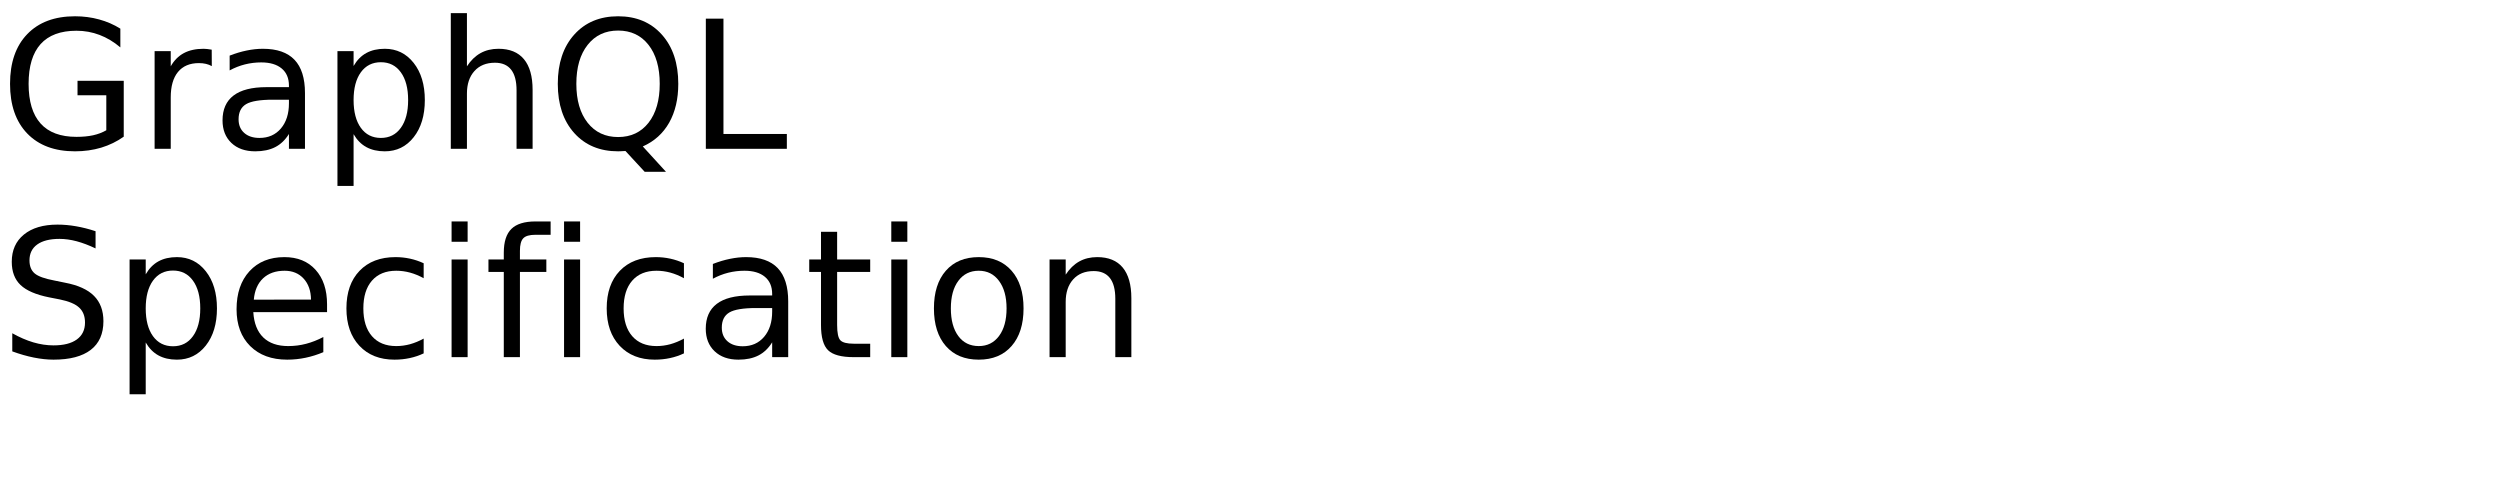
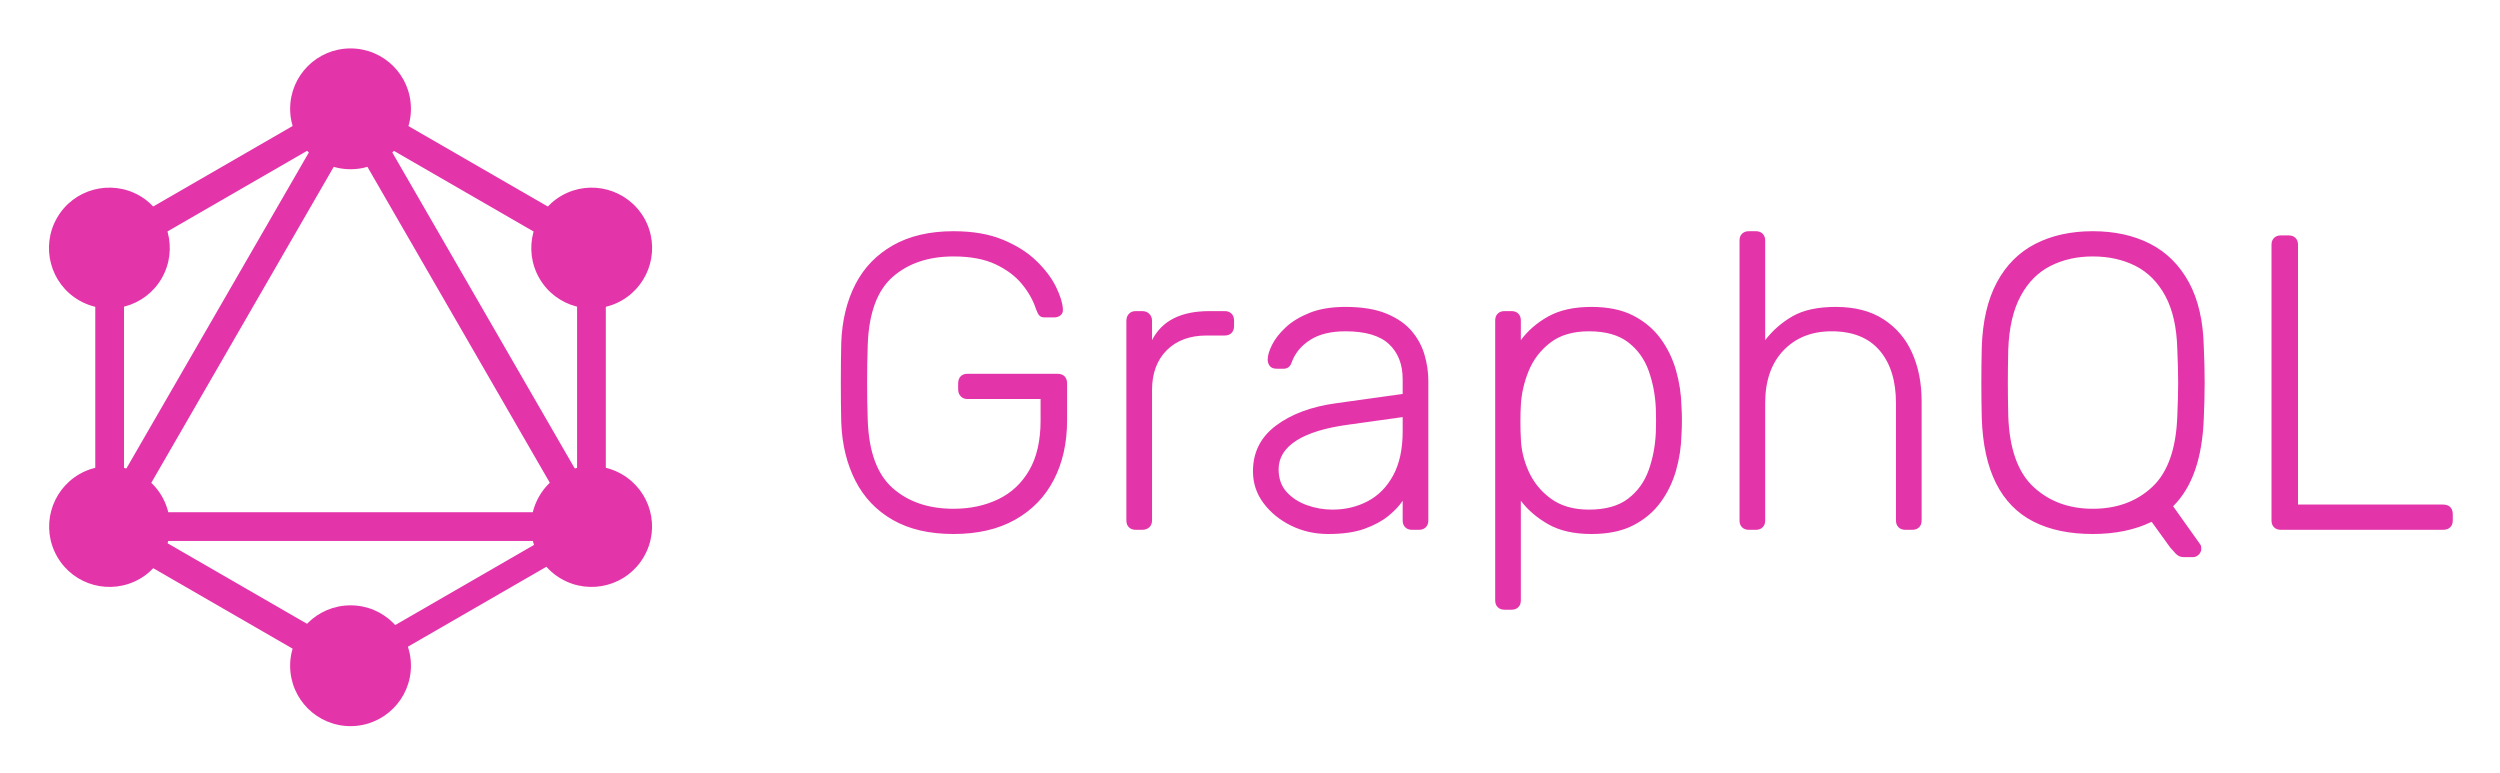
- <svg xmlns="http://www.w3.org/2000/svg" xmlns:xlink="http://www.w3.org/1999/xlink" width="840" height="160" viewBox="0 0 840 160">
-   <defs>
+ <svg xmlns="http://www.w3.org/2000/svg" role="img" viewBox="77.22 26.22 1444.56 446.56">
+   <g fill="#E434AA">
+     <path d="M137.239 352.66l-14.376-8.3 160.15-277.38 14.376 8.3z" />
+     <path d="M119.571 322.2h320.3v16.6h-320.3z" />
+     <path d="M286.119 424.026l-160.21-92.5 8.3-14.376 160.21 92.5zm139.174-241.079l-160.21-92.5 8.301-14.376 160.21 92.5z" />
+     <path d="M134.253 182.883l-8.3-14.375 160.21-92.5 8.301 14.375z" />
+     <path d="M422.339 352.663l-160.15-277.38 14.376-8.3 160.15 277.38zM132.271 157.5h16.6v185h-16.6z" />
+     <path d="M410.671 157.5h16.6v185h-16.6z" />
+     <path d="M283.293 416.999l-7.25-12.557 139.339-80.45 7.25 12.557z" />
+     <path d="M449.272 347.9c-9.6 16.7-31 22.4-47.7 12.8-16.701-9.6-22.4-31-12.8-47.7 9.599-16.7 31-22.4 47.699-12.8 16.801 9.7 22.5 31 12.801 47.7M170.671 187c-9.6 16.7-31 22.4-47.7 12.8-16.7-9.6-22.4-31-12.8-47.7 9.6-16.7 31-22.4 47.7-12.8 16.7 9.7 22.4 31 12.8 47.7m-60.4 160.9c-9.6-16.7-3.9-38 12.8-47.7 16.7-9.6 38-3.9 47.7 12.8 9.6 16.7 3.9 38-12.8 47.7-16.8 9.6-38.1 3.9-47.7-12.8m278.6-160.9c-9.6-16.7-3.9-38 12.8-47.7 16.7-9.6 38-3.9 47.7 12.8 9.6 16.7 3.9 38-12.8 47.7-16.7 9.6-38.1 3.9-47.7-12.8m-109.1 258.8c-19.3 0-34.9-15.6-34.9-34.9 0-19.3 15.6-34.9 34.9-34.9 19.301 0 34.9 15.6 34.9 34.9 0 19.2-15.599 34.9-34.9 34.9m0-321.8c-19.3 0-34.9-15.6-34.9-34.9 0-19.3 15.6-34.9 34.9-34.9 19.301 0 34.9 15.6 34.9 34.9 0 19.3-15.599 34.9-34.9 34.9" />
    <g>
-       <g id="glyph-0-0">
-         <path d="M 35.719 -6.234 L 35.719 -17.984 L 26.047 -17.984 L 26.047 -22.859 L 41.578 -22.859 L 41.578 -4.078 C 39.285 -2.453 36.766 -1.223 34.016 -0.391 C 31.266 0.43 28.328 0.844 25.203 0.844 C 18.359 0.844 13.008 -1.148 9.156 -5.141 C 5.301 -9.141 3.375 -14.703 3.375 -21.828 C 3.375 -28.973 5.301 -34.539 9.156 -38.531 C 13.008 -42.531 18.359 -44.531 25.203 -44.531 C 28.047 -44.531 30.75 -44.176 33.312 -43.469 C 35.883 -42.77 38.258 -41.738 40.438 -40.375 L 40.438 -34.078 C 38.25 -35.93 35.922 -37.328 33.453 -38.266 C 30.992 -39.203 28.406 -39.672 25.688 -39.672 C 20.344 -39.672 16.328 -38.176 13.641 -35.188 C 10.953 -32.195 9.609 -27.742 9.609 -21.828 C 9.609 -15.93 10.953 -11.488 13.641 -8.5 C 16.328 -5.508 20.344 -4.016 25.688 -4.016 C 27.781 -4.016 29.645 -4.191 31.281 -4.547 C 32.926 -4.91 34.406 -5.473 35.719 -6.234 Z M 35.719 -6.234 " />
-       </g>
-       <g id="glyph-0-1">
-         <path d="M 24.672 -27.781 C 24.066 -28.125 23.406 -28.379 22.688 -28.547 C 21.977 -28.711 21.191 -28.797 20.328 -28.797 C 17.285 -28.797 14.945 -27.805 13.312 -25.828 C 11.688 -23.848 10.875 -21 10.875 -17.281 L 10.875 0 L 5.453 0 L 5.453 -32.812 L 10.875 -32.812 L 10.875 -27.719 C 12 -29.707 13.469 -31.188 15.281 -32.156 C 17.102 -33.125 19.316 -33.609 21.922 -33.609 C 22.285 -33.609 22.691 -33.582 23.141 -33.531 C 23.586 -33.477 24.086 -33.406 24.641 -33.312 Z M 24.672 -27.781 " />
-       </g>
-       <g id="glyph-0-2">
-         <path d="M 20.562 -16.5 C 16.207 -16.5 13.191 -16 11.516 -15 C 9.836 -14 9 -12.301 9 -9.906 C 9 -7.988 9.629 -6.469 10.891 -5.344 C 12.148 -4.219 13.863 -3.656 16.031 -3.656 C 19.02 -3.656 21.414 -4.711 23.219 -6.828 C 25.02 -8.953 25.922 -11.773 25.922 -15.297 L 25.922 -16.5 Z M 31.312 -18.719 L 31.312 0 L 25.922 0 L 25.922 -4.984 C 24.691 -2.992 23.16 -1.523 21.328 -0.578 C 19.492 0.367 17.25 0.844 14.594 0.844 C 11.227 0.844 8.555 -0.098 6.578 -1.984 C 4.598 -3.867 3.609 -6.391 3.609 -9.547 C 3.609 -13.242 4.844 -16.031 7.312 -17.906 C 9.781 -19.781 13.469 -20.719 18.375 -20.719 L 25.922 -20.719 L 25.922 -21.234 C 25.922 -23.723 25.102 -25.645 23.469 -27 C 21.844 -28.352 19.555 -29.031 16.609 -29.031 C 14.734 -29.031 12.906 -28.805 11.125 -28.359 C 9.352 -27.91 7.645 -27.238 6 -26.344 L 6 -31.312 C 7.977 -32.082 9.895 -32.656 11.75 -33.031 C 13.602 -33.414 15.41 -33.609 17.172 -33.609 C 21.91 -33.609 25.453 -32.375 27.797 -29.906 C 30.141 -27.445 31.312 -23.719 31.312 -18.719 Z M 31.312 -18.719 " />
-       </g>
-       <g id="glyph-0-3">
-         <path d="M 10.875 -4.922 L 10.875 12.484 L 5.453 12.484 L 5.453 -32.812 L 10.875 -32.812 L 10.875 -27.828 C 12 -29.785 13.426 -31.238 15.156 -32.188 C 16.883 -33.133 18.953 -33.609 21.359 -33.609 C 25.336 -33.609 28.57 -32.023 31.062 -28.859 C 33.562 -25.691 34.812 -21.531 34.812 -16.375 C 34.812 -11.219 33.562 -7.055 31.062 -3.891 C 28.57 -0.734 25.336 0.844 21.359 0.844 C 18.953 0.844 16.883 0.367 15.156 -0.578 C 13.426 -1.523 12 -2.973 10.875 -4.922 Z M 29.203 -16.375 C 29.203 -20.344 28.383 -23.453 26.75 -25.703 C 25.125 -27.961 22.891 -29.094 20.047 -29.094 C 17.191 -29.094 14.945 -27.961 13.312 -25.703 C 11.688 -23.453 10.875 -20.344 10.875 -16.375 C 10.875 -12.414 11.688 -9.305 13.312 -7.047 C 14.945 -4.785 17.191 -3.656 20.047 -3.656 C 22.891 -3.656 25.125 -4.785 26.75 -7.047 C 28.383 -9.305 29.203 -12.414 29.203 -16.375 Z M 29.203 -16.375 " />
-       </g>
-       <g id="glyph-0-4">
-         <path d="M 32.938 -19.812 L 32.938 0 L 27.547 0 L 27.547 -19.625 C 27.547 -22.727 26.938 -25.051 25.719 -26.594 C 24.508 -28.145 22.695 -28.922 20.281 -28.922 C 17.363 -28.922 15.066 -27.988 13.391 -26.125 C 11.711 -24.27 10.875 -21.742 10.875 -18.547 L 10.875 0 L 5.453 0 L 5.453 -45.594 L 10.875 -45.594 L 10.875 -27.719 C 12.156 -29.688 13.672 -31.16 15.422 -32.141 C 17.172 -33.117 19.188 -33.609 21.469 -33.609 C 25.238 -33.609 28.094 -32.441 30.031 -30.109 C 31.969 -27.773 32.938 -24.344 32.938 -19.812 Z M 32.938 -19.812 " />
-       </g>
-       <g id="glyph-0-5">
-         <path d="M 23.641 -39.734 C 19.348 -39.734 15.938 -38.129 13.406 -34.922 C 10.875 -31.723 9.609 -27.359 9.609 -21.828 C 9.609 -16.316 10.875 -11.957 13.406 -8.75 C 15.938 -5.551 19.348 -3.953 23.641 -3.953 C 27.941 -3.953 31.348 -5.551 33.859 -8.75 C 36.367 -11.957 37.625 -16.316 37.625 -21.828 C 37.625 -27.359 36.367 -31.723 33.859 -34.922 C 31.348 -38.129 27.941 -39.734 23.641 -39.734 Z M 31.938 -0.797 L 39.734 7.734 L 32.578 7.734 L 26.109 0.734 C 25.461 0.773 24.969 0.801 24.625 0.812 C 24.281 0.832 23.953 0.844 23.641 0.844 C 17.492 0.844 12.578 -1.207 8.891 -5.312 C 5.211 -9.426 3.375 -14.93 3.375 -21.828 C 3.375 -28.742 5.211 -34.254 8.891 -38.359 C 12.578 -42.473 17.492 -44.531 23.641 -44.531 C 29.773 -44.531 34.676 -42.473 38.344 -38.359 C 42.02 -34.254 43.859 -28.742 43.859 -21.828 C 43.859 -16.742 42.836 -12.395 40.797 -8.781 C 38.754 -5.176 35.801 -2.516 31.938 -0.797 Z M 31.938 -0.797 " />
-       </g>
-       <g id="glyph-0-6">
-         <path d="M 5.891 -43.734 L 11.812 -43.734 L 11.812 -4.984 L 33.109 -4.984 L 33.109 0 L 5.891 0 Z M 5.891 -43.734 " />
-       </g>
-       <g id="glyph-0-7">
-         <path d="M 32.109 -42.312 L 32.109 -36.531 C 29.859 -37.602 27.738 -38.406 25.75 -38.938 C 23.758 -39.469 21.836 -39.734 19.984 -39.734 C 16.754 -39.734 14.266 -39.109 12.516 -37.859 C 10.773 -36.609 9.906 -34.828 9.906 -32.516 C 9.906 -30.586 10.484 -29.129 11.641 -28.141 C 12.805 -27.148 15.008 -26.352 18.25 -25.75 L 21.828 -25.016 C 26.242 -24.18 29.5 -22.703 31.594 -20.578 C 33.695 -18.461 34.75 -15.629 34.75 -12.078 C 34.75 -7.836 33.328 -4.625 30.484 -2.438 C 27.641 -0.25 23.473 0.844 17.984 0.844 C 15.922 0.844 13.719 0.609 11.375 0.141 C 9.039 -0.328 6.625 -1.02 4.125 -1.938 L 4.125 -8.031 C 6.531 -6.676 8.883 -5.656 11.188 -4.969 C 13.5 -4.289 15.766 -3.953 17.984 -3.953 C 21.367 -3.953 23.977 -4.613 25.812 -5.938 C 27.645 -7.27 28.562 -9.164 28.562 -11.625 C 28.562 -13.781 27.898 -15.461 26.578 -16.672 C 25.266 -17.879 23.102 -18.785 20.094 -19.391 L 16.5 -20.094 C 12.082 -20.977 8.883 -22.359 6.906 -24.234 C 4.938 -26.109 3.953 -28.711 3.953 -32.047 C 3.953 -35.922 5.312 -38.969 8.031 -41.188 C 10.758 -43.414 14.52 -44.531 19.312 -44.531 C 21.363 -44.531 23.453 -44.344 25.578 -43.969 C 27.703 -43.602 29.879 -43.051 32.109 -42.312 Z M 32.109 -42.312 " />
-       </g>
-       <g id="glyph-0-8">
-         <path d="M 33.719 -17.75 L 33.719 -15.125 L 8.938 -15.125 C 9.164 -11.406 10.281 -8.57 12.281 -6.625 C 14.289 -4.688 17.082 -3.719 20.656 -3.719 C 22.727 -3.719 24.734 -3.973 26.672 -4.484 C 28.617 -4.992 30.551 -5.754 32.469 -6.766 L 32.469 -1.672 C 30.531 -0.848 28.547 -0.223 26.516 0.203 C 24.484 0.629 22.422 0.844 20.328 0.844 C 15.098 0.844 10.953 -0.676 7.891 -3.719 C 4.836 -6.77 3.312 -10.891 3.312 -16.078 C 3.312 -21.453 4.758 -25.719 7.656 -28.875 C 10.562 -32.031 14.473 -33.609 19.391 -33.609 C 23.805 -33.609 27.297 -32.188 29.859 -29.344 C 32.43 -26.5 33.719 -22.633 33.719 -17.75 Z M 28.328 -19.344 C 28.285 -22.289 27.457 -24.641 25.844 -26.391 C 24.238 -28.148 22.109 -29.031 19.453 -29.031 C 16.441 -29.031 14.031 -28.18 12.219 -26.484 C 10.414 -24.785 9.379 -22.395 9.109 -19.312 Z M 28.328 -19.344 " />
-       </g>
-       <g id="glyph-0-9">
-         <path d="M 29.266 -31.547 L 29.266 -26.516 C 27.742 -27.359 26.219 -27.988 24.688 -28.406 C 23.156 -28.82 21.609 -29.031 20.047 -29.031 C 16.547 -29.031 13.828 -27.922 11.891 -25.703 C 9.961 -23.492 9 -20.383 9 -16.375 C 9 -12.375 9.961 -9.266 11.891 -7.047 C 13.828 -4.828 16.547 -3.719 20.047 -3.719 C 21.609 -3.719 23.156 -3.926 24.688 -4.344 C 26.219 -4.77 27.742 -5.398 29.266 -6.234 L 29.266 -1.266 C 27.766 -0.555 26.207 -0.031 24.594 0.312 C 22.977 0.664 21.266 0.844 19.453 0.844 C 14.516 0.844 10.586 -0.707 7.672 -3.812 C 4.766 -6.914 3.312 -11.102 3.312 -16.375 C 3.312 -21.727 4.781 -25.938 7.719 -29 C 10.656 -32.07 14.688 -33.609 19.812 -33.609 C 21.469 -33.609 23.086 -33.438 24.672 -33.094 C 26.254 -32.75 27.785 -32.234 29.266 -31.547 Z M 29.266 -31.547 " />
-       </g>
-       <g id="glyph-0-10">
-         <path d="M 5.656 -32.812 L 11.047 -32.812 L 11.047 0 L 5.656 0 Z M 5.656 -45.594 L 11.047 -45.594 L 11.047 -38.766 L 5.656 -38.766 Z M 5.656 -45.594 " />
-       </g>
-       <g id="glyph-0-11">
-         <path d="M 22.266 -45.594 L 22.266 -41.109 L 17.109 -41.109 C 15.172 -41.109 13.828 -40.719 13.078 -39.938 C 12.328 -39.156 11.953 -37.75 11.953 -35.719 L 11.953 -32.812 L 20.828 -32.812 L 20.828 -28.625 L 11.953 -28.625 L 11.953 0 L 6.531 0 L 6.531 -28.625 L 1.375 -28.625 L 1.375 -32.812 L 6.531 -32.812 L 6.531 -35.094 C 6.531 -38.75 7.379 -41.41 9.078 -43.078 C 10.773 -44.754 13.473 -45.594 17.172 -45.594 Z M 22.266 -45.594 " />
-       </g>
-       <g id="glyph-0-12">
-         <path d="M 10.984 -42.125 L 10.984 -32.812 L 22.094 -32.812 L 22.094 -28.625 L 10.984 -28.625 L 10.984 -10.812 C 10.984 -8.133 11.348 -6.414 12.078 -5.656 C 12.816 -4.895 14.305 -4.516 16.547 -4.516 L 22.094 -4.516 L 22.094 0 L 16.547 0 C 12.391 0 9.52 -0.773 7.938 -2.328 C 6.352 -3.879 5.562 -6.707 5.562 -10.812 L 5.562 -28.625 L 1.609 -28.625 L 1.609 -32.812 L 5.562 -32.812 L 5.562 -42.125 Z M 10.984 -42.125 " />
-       </g>
-       <g id="glyph-0-13">
-         <path d="M 18.375 -29.031 C 15.477 -29.031 13.191 -27.898 11.516 -25.641 C 9.836 -23.391 9 -20.301 9 -16.375 C 9 -12.445 9.832 -9.352 11.5 -7.094 C 13.164 -4.844 15.457 -3.719 18.375 -3.719 C 21.238 -3.719 23.508 -4.848 25.188 -7.109 C 26.875 -9.379 27.719 -12.469 27.719 -16.375 C 27.719 -20.258 26.875 -23.336 25.188 -25.609 C 23.508 -27.891 21.238 -29.031 18.375 -29.031 Z M 18.375 -33.609 C 23.062 -33.609 26.738 -32.082 29.406 -29.031 C 32.082 -25.988 33.422 -21.77 33.422 -16.375 C 33.422 -11.008 32.082 -6.797 29.406 -3.734 C 26.738 -0.68 23.062 0.844 18.375 0.844 C 13.664 0.844 9.977 -0.68 7.312 -3.734 C 4.645 -6.797 3.312 -11.008 3.312 -16.375 C 3.312 -21.77 4.645 -25.988 7.312 -29.031 C 9.977 -32.082 13.664 -33.609 18.375 -33.609 Z M 18.375 -33.609 " />
-       </g>
-       <g id="glyph-0-14">
-         <path d="M 32.938 -19.812 L 32.938 0 L 27.547 0 L 27.547 -19.625 C 27.547 -22.727 26.938 -25.051 25.719 -26.594 C 24.508 -28.145 22.695 -28.922 20.281 -28.922 C 17.363 -28.922 15.066 -27.988 13.391 -26.125 C 11.711 -24.27 10.875 -21.742 10.875 -18.547 L 10.875 0 L 5.453 0 L 5.453 -32.812 L 10.875 -32.812 L 10.875 -27.719 C 12.156 -29.688 13.672 -31.16 15.422 -32.141 C 17.172 -33.117 19.188 -33.609 21.469 -33.609 C 25.238 -33.609 28.094 -32.441 30.031 -30.109 C 31.969 -27.773 32.938 -24.344 32.938 -19.812 Z M 32.938 -19.812 " />
-       </g>
+       <path d="M1395.102 332.35q-2.43 0-3.888-1.458-1.458-1.458-1.458-3.888V167.596q0-2.43 1.458-3.888 1.458-1.458 3.888-1.458h4.617q2.43 0 3.888 1.458 1.458 1.458 1.458 3.888V317.77h83.835q2.673 0 4.131 1.458 1.458 1.458 1.458 4.131v3.645q0 2.43-1.458 3.888-1.458 1.458-4.131 1.458zm-56.133 15.795q-2.673 0-4.618-2.066-1.944-2.065-3.158-3.523l-10.693-14.823q-14.579 7.047-34.02 7.047-20.168 0-34.262-7.169-14.094-7.168-21.628-22.113-7.533-14.944-8.262-37.786-.243-10.935-.243-20.412 0-9.477.243-20.412.729-22.599 8.749-37.544 8.018-14.944 22.234-22.234 14.215-7.29 33.169-7.29 18.954 0 33.17 7.29 14.215 7.29 22.356 22.234 8.14 14.945 8.626 37.544.487 10.935.487 20.412 0 9.477-.487 20.412-1.215 34.749-17.739 51.03l15.552 21.87q.243.243.487.85.242.608.242 1.823 0 1.944-1.458 3.402-1.457 1.458-3.402 1.458zM1286.48 320.2q20.899 0 34.385-12.636 13.486-12.636 14.458-41.067.486-10.935.486-19.197 0-8.262-.486-19.197-.485-18.954-6.925-30.861-6.44-11.907-17.253-17.375-10.813-5.467-24.665-5.467-13.608 0-24.421 5.467-10.814 5.468-17.253 17.375-6.44 11.907-7.169 30.861-.242 10.935-.242 19.197 0 8.262.242 19.197.972 28.431 14.581 41.067 13.607 12.636 34.262 12.636zm-198.773 12.15q-2.43 0-3.888-1.458-1.458-1.458-1.458-3.888V165.166q0-2.43 1.458-3.888 1.458-1.458 3.888-1.458h4.131q2.43 0 3.888 1.458 1.458 1.458 1.458 3.888v57.591q6.561-8.505 15.916-13.851 9.356-5.346 24.908-5.346 16.524 0 27.58 7.168 11.057 7.169 16.524 19.44 5.468 12.272 5.468 27.824v69.012q0 2.43-1.458 3.888-1.458 1.458-3.888 1.458h-4.131q-2.43 0-3.888-1.458-1.458-1.458-1.458-3.888v-67.797q0-19.44-9.477-30.497-9.477-11.056-27.702-11.056-17.253 0-27.824 11.056-10.57 11.057-10.57 30.497v67.797q0 2.43-1.458 3.888-1.458 1.458-3.888 1.458zm-141.183 46.17q-2.43 0-3.888-1.458-1.458-1.458-1.458-3.888V211.336q0-2.43 1.458-3.888 1.458-1.458 3.888-1.458h4.131q2.43 0 3.888 1.458 1.458 1.458 1.458 3.888v11.421q6.075-8.262 15.916-13.73 9.842-5.467 24.908-5.467 14.337 0 24.057 4.981 9.72 4.982 15.795 13.244 6.075 8.262 8.991 18.468 2.916 10.206 3.159 20.898.243 3.645.243 8.019 0 4.374-.243 8.019-.243 10.692-3.159 20.898t-8.991 18.468q-6.075 8.262-15.795 13.243-9.72 4.982-24.057 4.982-15.066 0-24.908-5.589-9.841-5.589-15.916-13.608v57.591q0 2.43-1.458 3.888-1.458 1.458-3.888 1.458zm48.843-57.834q14.337 0 22.599-6.318t11.907-16.524q3.645-10.206 4.131-21.87.243-6.804 0-13.608-.486-11.664-4.131-21.87-3.645-10.206-11.907-16.524-8.262-6.318-22.599-6.318-13.851 0-22.356 6.561t-12.515 16.402q-4.009 9.842-4.495 19.805-.243 3.645-.243 9.477 0 5.832.243 9.477.243 9.72 4.495 19.197 4.253 9.477 12.879 15.795 8.627 6.318 21.992 6.318zm-150.66 14.094q-11.664 0-21.506-4.86-9.841-4.86-15.916-13.001-6.075-8.14-6.075-18.346 0-16.524 13.365-26.487 13.365-9.963 34.749-12.879l38.394-5.346v-8.505q0-12.879-7.898-20.291-7.897-7.411-25.15-7.411-12.636 0-20.412 4.981-7.776 4.982-10.692 13.001-1.215 3.645-4.617 3.645h-3.888q-2.916 0-4.131-1.58-1.215-1.579-1.215-3.766 0-3.402 2.551-8.505 2.552-5.103 7.898-10.085 5.346-4.981 13.851-8.383 8.505-3.402 20.655-3.402 14.337 0 23.692 3.888 9.356 3.888 14.58 10.084 5.225 6.197 7.412 13.73 2.187 7.533 2.187 14.823v80.919q0 2.43-1.458 3.888-1.458 1.458-3.888 1.458h-4.131q-2.43 0-3.888-1.458-1.458-1.458-1.458-3.888v-11.421q-2.916 4.374-8.262 8.748t-13.73 7.411q-8.383 3.038-21.019 3.038zm2.43-14.094q11.178 0 20.412-4.86 9.234-4.86 14.701-14.944 5.468-10.085 5.468-25.394v-8.262l-31.347 4.374q-19.926 2.673-30.132 9.234-10.206 6.561-10.206 16.524 0 8.019 4.617 13.122t11.785 7.654q7.169 2.552 14.702 2.552zM733.413 332.35q-2.43 0-3.888-1.458-1.458-1.458-1.458-3.888V211.579q0-2.43 1.458-4.01 1.458-1.579 3.888-1.579h3.888q2.43 0 4.009 1.579 1.58 1.58 1.58 4.01v11.178q4.374-8.505 12.636-12.636 8.262-4.131 20.412-4.131h8.991q2.43 0 3.888 1.458 1.458 1.458 1.458 3.888v3.402q0 2.43-1.458 3.888-1.458 1.458-3.888 1.458H774.48q-14.58 0-23.085 8.505t-8.505 23.085v75.33q0 2.43-1.58 3.888-1.579 1.458-4.009 1.458zm-105.219 2.43q-20.898 0-35.114-8.141-14.215-8.14-21.627-22.72-7.411-14.58-8.141-33.534-.242-10.935-.242-23.085t.242-23.085q.73-19.197 8.141-33.656 7.412-14.458 21.749-22.599 14.337-8.14 34.992-8.14 16.767 0 28.673 4.981 11.908 4.982 19.44 12.393 7.534 7.412 11.179 14.945 3.644 7.533 3.888 12.636.243 2.187-1.215 3.523-1.458 1.337-3.888 1.337h-5.347q-2.187 0-3.158-1.094-.972-1.093-1.944-3.766-2.43-7.533-8.141-14.459-5.71-6.925-15.309-11.421-9.599-4.495-24.178-4.495-21.627 0-35.114 11.785-13.486 11.786-14.458 39.245-.729 21.87 0 43.74.972 27.216 14.458 39.123 13.487 11.907 35.114 11.907 14.337 0 25.758-5.468 11.42-5.467 17.982-16.767 6.561-11.299 6.561-28.795v-12.393h-42.282q-2.43 0-3.888-1.58-1.458-1.579-1.458-4.009v-3.402q0-2.673 1.458-4.131 1.458-1.458 3.888-1.458h52.002q2.673 0 4.131 1.458 1.458 1.458 1.458 4.131v21.384q0 19.44-7.655 34.263-7.654 14.823-22.356 23.085-14.702 8.262-35.599 8.262z" />
    </g>
-   </defs>
-   <g fill="rgb(0%, 0%, 0%)" fill-opacity="1">
-     <use xlink:href="#glyph-0-0" x="0" y="50" />
-     <use xlink:href="#glyph-0-1" x="46.494" y="50" />
-     <use xlink:href="#glyph-0-2" x="71.162" y="50" />
-     <use xlink:href="#glyph-0-3" x="107.93" y="50" />
-     <use xlink:href="#glyph-0-4" x="146.016" y="50" />
-     <use xlink:href="#glyph-0-5" x="184.043" y="50" />
-     <use xlink:href="#glyph-0-6" x="231.27" y="50" />
-   </g>
-   <g fill="rgb(0%, 0%, 0%)" fill-opacity="1">
-     <use xlink:href="#glyph-0-7" x="0" y="120" />
-     <use xlink:href="#glyph-0-3" x="38.086" y="120" />
-     <use xlink:href="#glyph-0-8" x="76.172" y="120" />
-     <use xlink:href="#glyph-0-9" x="113.086" y="120" />
-     <use xlink:href="#glyph-0-10" x="146.074" y="120" />
-     <use xlink:href="#glyph-0-11" x="162.744" y="120" />
-     <use xlink:href="#glyph-0-10" x="183.867" y="120" />
-     <use xlink:href="#glyph-0-9" x="200.537" y="120" />
-     <use xlink:href="#glyph-0-2" x="233.525" y="120" />
-     <use xlink:href="#glyph-0-12" x="270.293" y="120" />
-     <use xlink:href="#glyph-0-10" x="293.818" y="120" />
-     <use xlink:href="#glyph-0-13" x="310.488" y="120" />
-     <use xlink:href="#glyph-0-14" x="347.197" y="120" />
  </g>
</svg>
